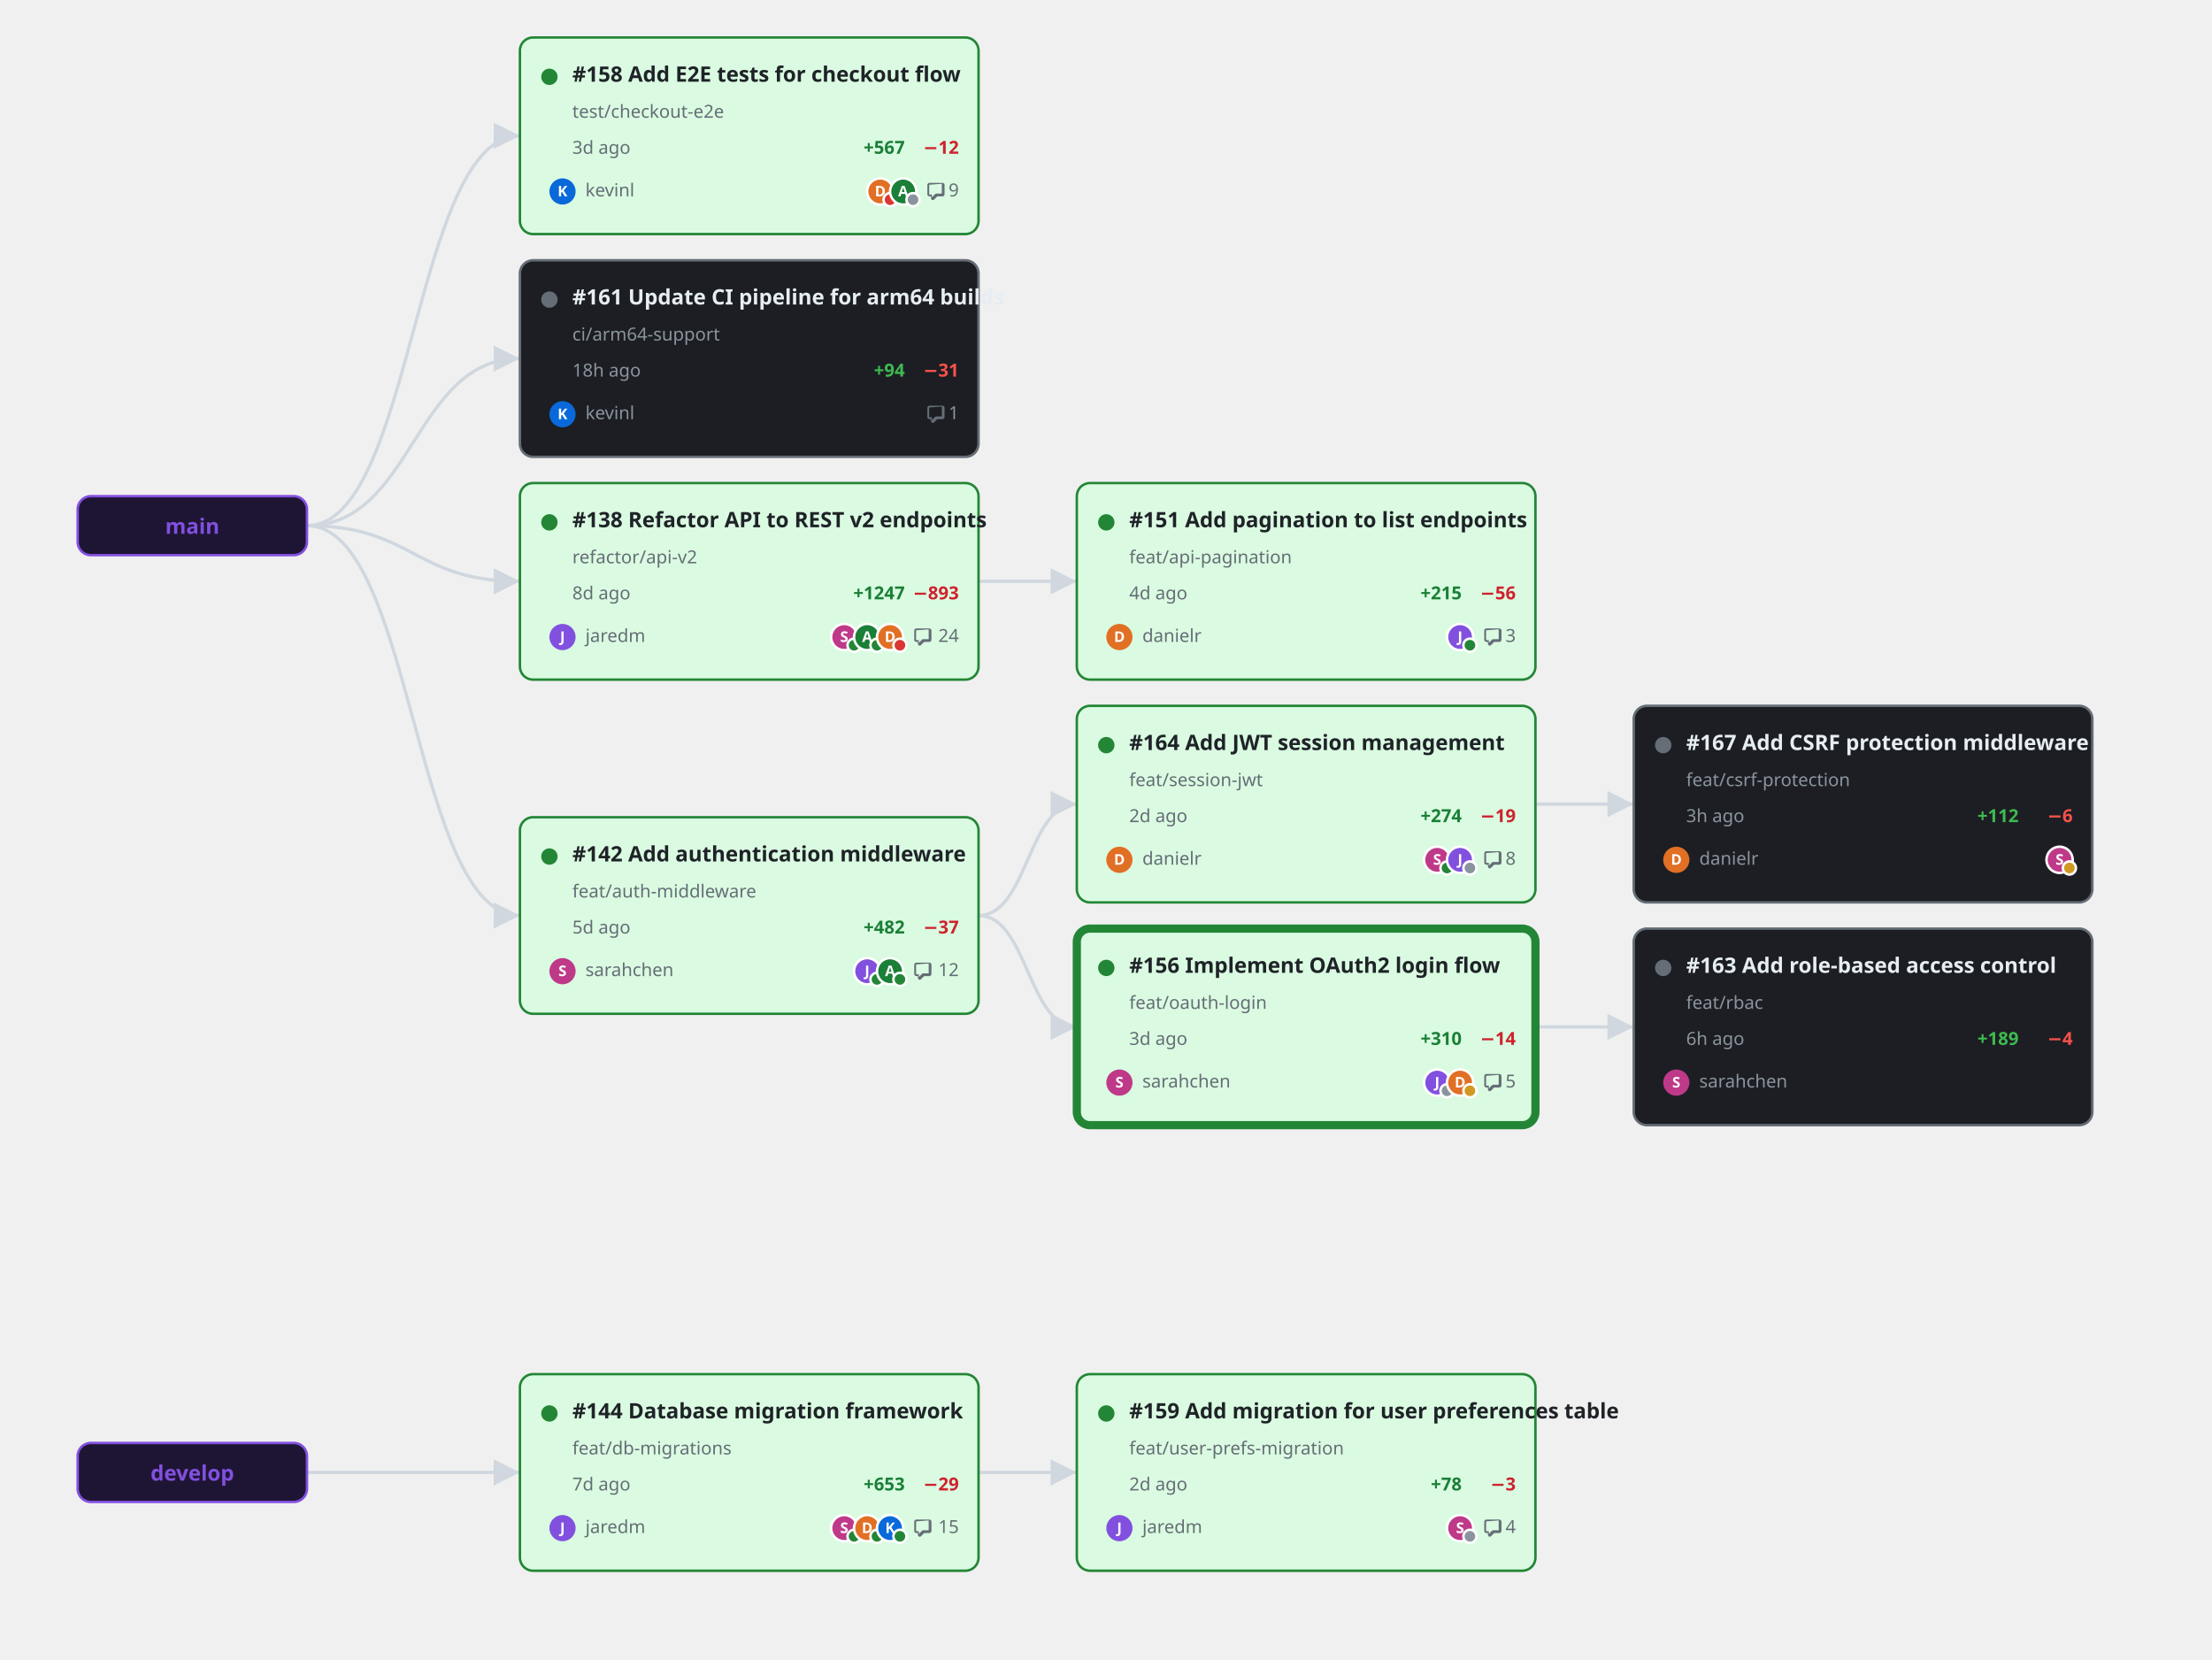
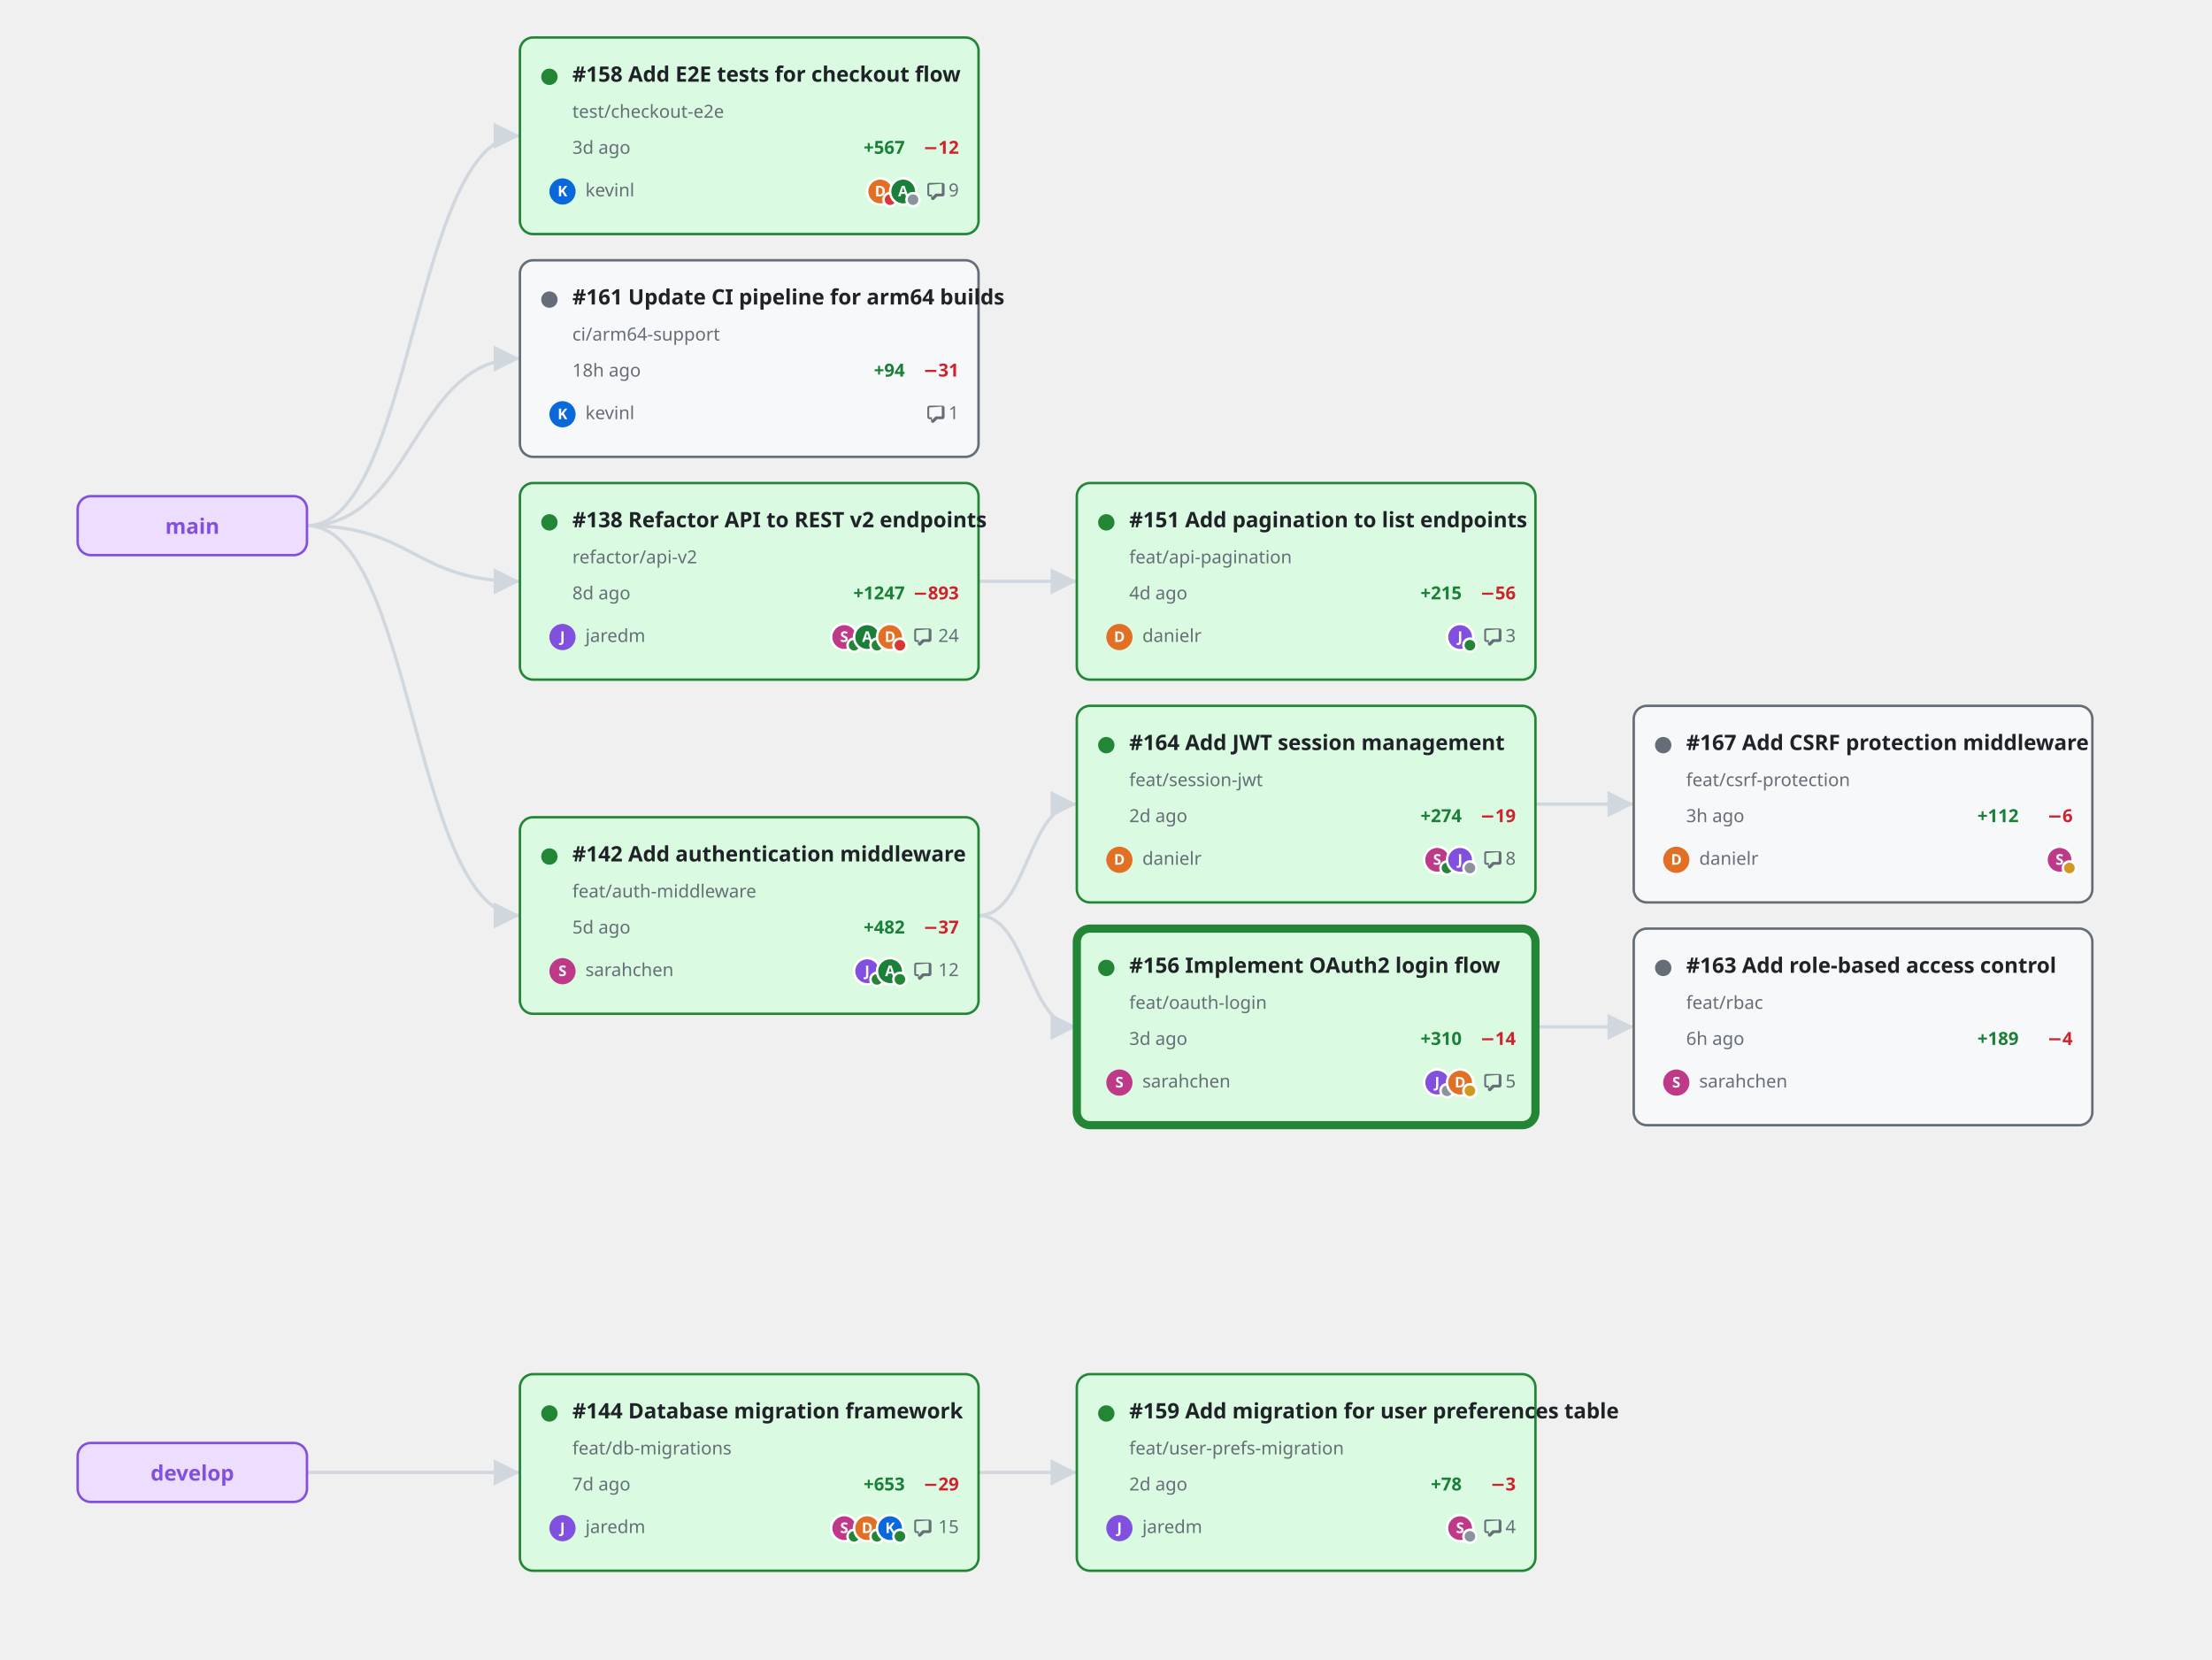
<svg xmlns="http://www.w3.org/2000/svg" viewBox="300 0 1200 900">
  <defs>
    <marker id="arrowhead" viewBox="0 -5 10 10" refX="10" refY="0" markerWidth="8" markerHeight="8" orient="auto">
      <path d="M0,-5L10,0L0,5" fill="#d0d7de" />
    </marker>
    <symbol id="comment-icon" viewBox="0 0 16 16">
      <path d="M1 2.75C1 1.784 1.784 1 2.75 1h10.5c.966 0 1.75.784 1.75 1.75v7.5A1.75 1.75 0 0 1 13.25 12H9.06l-2.573 2.573A1.458 1.458 0 0 1 4 13.543V12H2.75A1.75 1.75 0 0 1 1 10.25Zm1.75-.25a.25.25 0 0 0-.25.25v7.5c0 .138.112.25.25.25h2v2.189l2.72-2.72.53-.219h4.5a.25.25 0 0 0 .25-.25v-7.5a.25.25 0 0 0-.25-.25Z" fill="#656d76" />
    </symbol>
  </defs>
  <g transform="translate(404.3338,-47.19165) scale(0.8885838)">
    <path d="M70,374 C135,374 135,136 200,136" fill="none" stroke="#d0d7de" stroke-width="2" marker-end="url(#arrowhead)" />
    <path d="M70,374 C135,374 135,272 200,272" fill="none" stroke="#d0d7de" stroke-width="2" marker-end="url(#arrowhead)" />
    <path d="M70,374 C135,374 135,408 200,408" fill="none" stroke="#d0d7de" stroke-width="2" marker-end="url(#arrowhead)" />
    <path d="M480,408 C510,408 510,408 540,408" fill="none" stroke="#d0d7de" stroke-width="2" marker-end="url(#arrowhead)" />
    <path d="M70,374 C135,374 135,612 200,612" fill="none" stroke="#d0d7de" stroke-width="2" marker-end="url(#arrowhead)" />
    <path d="M480,612 C510,612 510,544 540,544" fill="none" stroke="#d0d7de" stroke-width="2" marker-end="url(#arrowhead)" />
    <path d="M820,544 C850,544 850,544 880,544" fill="none" stroke="#d0d7de" stroke-width="2" marker-end="url(#arrowhead)" />
    <path d="M480,612 C510,612 510,680 540,680" fill="none" stroke="#d0d7de" stroke-width="2" marker-end="url(#arrowhead)" />
    <path d="M820,680 C850,680 850,680 880,680" fill="none" stroke="#d0d7de" stroke-width="2" marker-end="url(#arrowhead)" />
    <path d="M70,952 C135,952 135,952 200,952" fill="none" stroke="#d0d7de" stroke-width="2" marker-end="url(#arrowhead)" />
    <path d="M480,952 C510,952 510,952 540,952" fill="none" stroke="#d0d7de" stroke-width="2" marker-end="url(#arrowhead)" />
    <g transform="translate(0,374)">
-       <rect x="-70" y="-18" width="140" height="36" rx="8" ry="8" fill="#1e1535" stroke="#8250df" stroke-width="1.5" />
+       <rect x="-70" y="-18" width="140" height="36" rx="8" ry="8" fill="#eddeff" stroke="#8250df" stroke-width="1.5" />
      <text x="0" y="5" text-anchor="middle" font-family="sans-serif" font-size="13" font-weight="600" fill="#8250df">main</text>
    </g>
    <g transform="translate(340,136)">
      <rect x="-140" y="-60" width="280" height="120" rx="8" ry="8" fill="#dafbe1" stroke="#238636" stroke-width="1.5" />
      <circle cx="-122" cy="-36" r="5" fill="#238636" />
      <text x="-108" y="-33" font-family="sans-serif" font-size="13" font-weight="600" fill="#1f2328">#158 Add E2E tests for checkout flow</text>
      <text x="-108" y="-11" font-family="sans-serif" font-size="11" fill="#656d76">test/checkout-e2e</text>
      <text x="-108" y="11" font-family="sans-serif" font-size="11" fill="#656d76">3d ago</text>
      <text x="95" y="11" font-family="sans-serif" font-size="11" font-weight="600" fill="#1a7f37" text-anchor="end">+567</text>
      <text x="128" y="11" font-family="sans-serif" font-size="11" font-weight="600" fill="#cf222e" text-anchor="end">−12</text>
      <circle cx="-114" cy="34" r="8" fill="#0969da" />
      <text x="-114" y="37" text-anchor="middle" font-family="sans-serif" font-size="9" font-weight="600" fill="#fff">K</text>
      <text x="-100" y="37" font-family="sans-serif" font-size="11" fill="#656d76">kevinl</text>
      <circle cx="80" cy="34" r="8" fill="#e16f24" stroke="#fff" stroke-width="1.5" />
      <text x="80" y="37" text-anchor="middle" font-family="sans-serif" font-size="9" font-weight="600" fill="#fff">D</text>
      <circle cx="86" cy="39" r="4" fill="#da3633" stroke="#fff" stroke-width="1.5" />
      <circle cx="94" cy="34" r="8" fill="#1a7f37" stroke="#fff" stroke-width="1.5" />
      <text x="94" y="37" text-anchor="middle" font-family="sans-serif" font-size="9" font-weight="600" fill="#fff">A</text>
      <circle cx="100" cy="39" r="4" fill="#8b949e" stroke="#fff" stroke-width="1.5" />
      <use href="#comment-icon" x="108" y="28" width="12" height="12" />
      <text x="128" y="37" font-family="sans-serif" font-size="11" fill="#656d76" text-anchor="end">9</text>
    </g>
    <g transform="translate(340,272)">
-       <rect x="-140" y="-60" width="280" height="120" rx="8" ry="8" fill="#1c1e23" stroke="#656d76" stroke-width="1.5" />
+       <rect x="-140" y="-60" width="280" height="120" rx="8" ry="8" fill="#f6f8fa" stroke="#656d76" stroke-width="1.5" />
      <circle cx="-122" cy="-36" r="5" fill="#656d76" />
-       <text x="-108" y="-33" font-family="sans-serif" font-size="13" font-weight="600" fill="#e6edf3">#161 Update CI pipeline for arm64 builds</text>
-       <text x="-108" y="-11" font-family="sans-serif" font-size="11" fill="#8b949e">ci/arm64-support</text>
-       <text x="-108" y="11" font-family="sans-serif" font-size="11" fill="#8b949e">18h ago</text>
-       <text x="95" y="11" font-family="sans-serif" font-size="11" font-weight="600" fill="#3fb950" text-anchor="end">+94</text>
-       <text x="128" y="11" font-family="sans-serif" font-size="11" font-weight="600" fill="#f85149" text-anchor="end">−31</text>
+       <text x="-108" y="-33" font-family="sans-serif" font-size="13" font-weight="600" fill="#1f2328">#161 Update CI pipeline for arm64 builds</text>
+       <text x="-108" y="-11" font-family="sans-serif" font-size="11" fill="#656d76">ci/arm64-support</text>
+       <text x="-108" y="11" font-family="sans-serif" font-size="11" fill="#656d76">18h ago</text>
+       <text x="95" y="11" font-family="sans-serif" font-size="11" font-weight="600" fill="#1a7f37" text-anchor="end">+94</text>
+       <text x="128" y="11" font-family="sans-serif" font-size="11" font-weight="600" fill="#cf222e" text-anchor="end">−31</text>
      <circle cx="-114" cy="34" r="8" fill="#0969da" />
      <text x="-114" y="37" text-anchor="middle" font-family="sans-serif" font-size="9" font-weight="600" fill="#fff">K</text>
-       <text x="-100" y="37" font-family="sans-serif" font-size="11" fill="#8b949e">kevinl</text>
-       <use href="#comment-icon" x="108" y="28" width="12" height="12" />
-       <text x="128" y="37" font-family="sans-serif" font-size="11" fill="#8b949e" text-anchor="end">1</text>
+       <text x="-100" y="37" font-family="sans-serif" font-size="11" fill="#656d76">kevinl</text>
+       <use href="#comment-icon" x="108" y="28" width="12" height="12" />
+       <text x="128" y="37" font-family="sans-serif" font-size="11" fill="#656d76" text-anchor="end">1</text>
    </g>
    <g transform="translate(340,408)">
      <rect x="-140" y="-60" width="280" height="120" rx="8" ry="8" fill="#dafbe1" stroke="#238636" stroke-width="1.5" />
      <circle cx="-122" cy="-36" r="5" fill="#238636" />
      <text x="-108" y="-33" font-family="sans-serif" font-size="13" font-weight="600" fill="#1f2328">#138 Refactor API to REST v2 endpoints</text>
      <text x="-108" y="-11" font-family="sans-serif" font-size="11" fill="#656d76">refactor/api-v2</text>
      <text x="-108" y="11" font-family="sans-serif" font-size="11" fill="#656d76">8d ago</text>
      <text x="95" y="11" font-family="sans-serif" font-size="11" font-weight="600" fill="#1a7f37" text-anchor="end">+1247</text>
      <text x="128" y="11" font-family="sans-serif" font-size="11" font-weight="600" fill="#cf222e" text-anchor="end">−893</text>
      <circle cx="-114" cy="34" r="8" fill="#8250df" />
      <text x="-114" y="37" text-anchor="middle" font-family="sans-serif" font-size="9" font-weight="600" fill="#fff">J</text>
      <text x="-100" y="37" font-family="sans-serif" font-size="11" fill="#656d76">jaredm</text>
      <circle cx="58" cy="34" r="8" fill="#bf3989" stroke="#fff" stroke-width="1.5" />
      <text x="58" y="37" text-anchor="middle" font-family="sans-serif" font-size="9" font-weight="600" fill="#fff">S</text>
      <circle cx="64" cy="39" r="4" fill="#238636" stroke="#fff" stroke-width="1.5" />
      <circle cx="72" cy="34" r="8" fill="#1a7f37" stroke="#fff" stroke-width="1.5" />
      <text x="72" y="37" text-anchor="middle" font-family="sans-serif" font-size="9" font-weight="600" fill="#fff">A</text>
      <circle cx="78" cy="39" r="4" fill="#238636" stroke="#fff" stroke-width="1.5" />
      <circle cx="86" cy="34" r="8" fill="#e16f24" stroke="#fff" stroke-width="1.5" />
      <text x="86" y="37" text-anchor="middle" font-family="sans-serif" font-size="9" font-weight="600" fill="#fff">D</text>
      <circle cx="92" cy="39" r="4" fill="#da3633" stroke="#fff" stroke-width="1.5" />
      <use href="#comment-icon" x="100" y="28" width="12" height="12" />
      <text x="128" y="37" font-family="sans-serif" font-size="11" fill="#656d76" text-anchor="end">24</text>
    </g>
    <g transform="translate(680,408)">
      <rect x="-140" y="-60" width="280" height="120" rx="8" ry="8" fill="#dafbe1" stroke="#238636" stroke-width="1.5" />
      <circle cx="-122" cy="-36" r="5" fill="#238636" />
      <text x="-108" y="-33" font-family="sans-serif" font-size="13" font-weight="600" fill="#1f2328">#151 Add pagination to list endpoints</text>
      <text x="-108" y="-11" font-family="sans-serif" font-size="11" fill="#656d76">feat/api-pagination</text>
      <text x="-108" y="11" font-family="sans-serif" font-size="11" fill="#656d76">4d ago</text>
      <text x="95" y="11" font-family="sans-serif" font-size="11" font-weight="600" fill="#1a7f37" text-anchor="end">+215</text>
      <text x="128" y="11" font-family="sans-serif" font-size="11" font-weight="600" fill="#cf222e" text-anchor="end">−56</text>
      <circle cx="-114" cy="34" r="8" fill="#e16f24" />
      <text x="-114" y="37" text-anchor="middle" font-family="sans-serif" font-size="9" font-weight="600" fill="#fff">D</text>
      <text x="-100" y="37" font-family="sans-serif" font-size="11" fill="#656d76">danielr</text>
      <circle cx="94" cy="34" r="8" fill="#8250df" stroke="#fff" stroke-width="1.5" />
      <text x="94" y="37" text-anchor="middle" font-family="sans-serif" font-size="9" font-weight="600" fill="#fff">J</text>
      <circle cx="100" cy="39" r="4" fill="#238636" stroke="#fff" stroke-width="1.5" />
      <use href="#comment-icon" x="108" y="28" width="12" height="12" />
      <text x="128" y="37" font-family="sans-serif" font-size="11" fill="#656d76" text-anchor="end">3</text>
    </g>
    <g transform="translate(340,612)">
      <rect x="-140" y="-60" width="280" height="120" rx="8" ry="8" fill="#dafbe1" stroke="#238636" stroke-width="1.5" />
      <circle cx="-122" cy="-36" r="5" fill="#238636" />
      <text x="-108" y="-33" font-family="sans-serif" font-size="13" font-weight="600" fill="#1f2328">#142 Add authentication middleware</text>
      <text x="-108" y="-11" font-family="sans-serif" font-size="11" fill="#656d76">feat/auth-middleware</text>
      <text x="-108" y="11" font-family="sans-serif" font-size="11" fill="#656d76">5d ago</text>
      <text x="95" y="11" font-family="sans-serif" font-size="11" font-weight="600" fill="#1a7f37" text-anchor="end">+482</text>
      <text x="128" y="11" font-family="sans-serif" font-size="11" font-weight="600" fill="#cf222e" text-anchor="end">−37</text>
      <circle cx="-114" cy="34" r="8" fill="#bf3989" />
      <text x="-114" y="37" text-anchor="middle" font-family="sans-serif" font-size="9" font-weight="600" fill="#fff">S</text>
      <text x="-100" y="37" font-family="sans-serif" font-size="11" fill="#656d76">sarahchen</text>
      <circle cx="72" cy="34" r="8" fill="#8250df" stroke="#fff" stroke-width="1.5" />
      <text x="72" y="37" text-anchor="middle" font-family="sans-serif" font-size="9" font-weight="600" fill="#fff">J</text>
      <circle cx="78" cy="39" r="4" fill="#238636" stroke="#fff" stroke-width="1.5" />
      <circle cx="86" cy="34" r="8" fill="#1a7f37" stroke="#fff" stroke-width="1.5" />
      <text x="86" y="37" text-anchor="middle" font-family="sans-serif" font-size="9" font-weight="600" fill="#fff">A</text>
      <circle cx="92" cy="39" r="4" fill="#238636" stroke="#fff" stroke-width="1.5" />
      <use href="#comment-icon" x="100" y="28" width="12" height="12" />
      <text x="128" y="37" font-family="sans-serif" font-size="11" fill="#656d76" text-anchor="end">12</text>
    </g>
    <g transform="translate(680,544)">
      <rect x="-140" y="-60" width="280" height="120" rx="8" ry="8" fill="#dafbe1" stroke="#238636" stroke-width="1.5" />
      <circle cx="-122" cy="-36" r="5" fill="#238636" />
      <text x="-108" y="-33" font-family="sans-serif" font-size="13" font-weight="600" fill="#1f2328">#164 Add JWT session management</text>
      <text x="-108" y="-11" font-family="sans-serif" font-size="11" fill="#656d76">feat/session-jwt</text>
      <text x="-108" y="11" font-family="sans-serif" font-size="11" fill="#656d76">2d ago</text>
      <text x="95" y="11" font-family="sans-serif" font-size="11" font-weight="600" fill="#1a7f37" text-anchor="end">+274</text>
      <text x="128" y="11" font-family="sans-serif" font-size="11" font-weight="600" fill="#cf222e" text-anchor="end">−19</text>
      <circle cx="-114" cy="34" r="8" fill="#e16f24" />
      <text x="-114" y="37" text-anchor="middle" font-family="sans-serif" font-size="9" font-weight="600" fill="#fff">D</text>
      <text x="-100" y="37" font-family="sans-serif" font-size="11" fill="#656d76">danielr</text>
      <circle cx="80" cy="34" r="8" fill="#bf3989" stroke="#fff" stroke-width="1.5" />
      <text x="80" y="37" text-anchor="middle" font-family="sans-serif" font-size="9" font-weight="600" fill="#fff">S</text>
      <circle cx="86" cy="39" r="4" fill="#238636" stroke="#fff" stroke-width="1.5" />
      <circle cx="94" cy="34" r="8" fill="#8250df" stroke="#fff" stroke-width="1.5" />
      <text x="94" y="37" text-anchor="middle" font-family="sans-serif" font-size="9" font-weight="600" fill="#fff">J</text>
      <circle cx="100" cy="39" r="4" fill="#8b949e" stroke="#fff" stroke-width="1.5" />
      <use href="#comment-icon" x="108" y="28" width="12" height="12" />
      <text x="128" y="37" font-family="sans-serif" font-size="11" fill="#656d76" text-anchor="end">8</text>
    </g>
    <g transform="translate(1020,544)">
-       <rect x="-140" y="-60" width="280" height="120" rx="8" ry="8" fill="#1c1e23" stroke="#656d76" stroke-width="1.5" />
+       <rect x="-140" y="-60" width="280" height="120" rx="8" ry="8" fill="#f6f8fa" stroke="#656d76" stroke-width="1.5" />
      <circle cx="-122" cy="-36" r="5" fill="#656d76" />
-       <text x="-108" y="-33" font-family="sans-serif" font-size="13" font-weight="600" fill="#e6edf3">#167 Add CSRF protection middleware</text>
-       <text x="-108" y="-11" font-family="sans-serif" font-size="11" fill="#8b949e">feat/csrf-protection</text>
-       <text x="-108" y="11" font-family="sans-serif" font-size="11" fill="#8b949e">3h ago</text>
-       <text x="95" y="11" font-family="sans-serif" font-size="11" font-weight="600" fill="#3fb950" text-anchor="end">+112</text>
-       <text x="128" y="11" font-family="sans-serif" font-size="11" font-weight="600" fill="#f85149" text-anchor="end">−6</text>
+       <text x="-108" y="-33" font-family="sans-serif" font-size="13" font-weight="600" fill="#1f2328">#167 Add CSRF protection middleware</text>
+       <text x="-108" y="-11" font-family="sans-serif" font-size="11" fill="#656d76">feat/csrf-protection</text>
+       <text x="-108" y="11" font-family="sans-serif" font-size="11" fill="#656d76">3h ago</text>
+       <text x="95" y="11" font-family="sans-serif" font-size="11" font-weight="600" fill="#1a7f37" text-anchor="end">+112</text>
+       <text x="128" y="11" font-family="sans-serif" font-size="11" font-weight="600" fill="#cf222e" text-anchor="end">−6</text>
      <circle cx="-114" cy="34" r="8" fill="#e16f24" />
      <text x="-114" y="37" text-anchor="middle" font-family="sans-serif" font-size="9" font-weight="600" fill="#fff">D</text>
-       <text x="-100" y="37" font-family="sans-serif" font-size="11" fill="#8b949e">danielr</text>
+       <text x="-100" y="37" font-family="sans-serif" font-size="11" fill="#656d76">danielr</text>
      <circle cx="120" cy="34" r="8" fill="#bf3989" stroke="#fff" stroke-width="1.5" />
      <text x="120" y="37" text-anchor="middle" font-family="sans-serif" font-size="9" font-weight="600" fill="#fff">S</text>
      <circle cx="126" cy="39" r="4" fill="#d29922" stroke="#fff" stroke-width="1.5" />
    </g>
    <g transform="translate(680,680)">
      <rect x="-140" y="-60" width="280" height="120" rx="8" ry="8" fill="#dafbe1" stroke="#238636" stroke-width="5" />
      <circle cx="-122" cy="-36" r="5" fill="#238636" />
      <text x="-108" y="-33" font-family="sans-serif" font-size="13" font-weight="600" fill="#1f2328">#156 Implement OAuth2 login flow</text>
      <text x="-108" y="-11" font-family="sans-serif" font-size="11" fill="#656d76">feat/oauth-login</text>
      <text x="-108" y="11" font-family="sans-serif" font-size="11" fill="#656d76">3d ago</text>
      <text x="95" y="11" font-family="sans-serif" font-size="11" font-weight="600" fill="#1a7f37" text-anchor="end">+310</text>
      <text x="128" y="11" font-family="sans-serif" font-size="11" font-weight="600" fill="#cf222e" text-anchor="end">−14</text>
      <circle cx="-114" cy="34" r="8" fill="#bf3989" />
      <text x="-114" y="37" text-anchor="middle" font-family="sans-serif" font-size="9" font-weight="600" fill="#fff">S</text>
      <text x="-100" y="37" font-family="sans-serif" font-size="11" fill="#656d76">sarahchen</text>
      <circle cx="80" cy="34" r="8" fill="#8250df" stroke="#fff" stroke-width="1.5" />
      <text x="80" y="37" text-anchor="middle" font-family="sans-serif" font-size="9" font-weight="600" fill="#fff">J</text>
      <circle cx="86" cy="39" r="4" fill="#8b949e" stroke="#fff" stroke-width="1.5" />
      <circle cx="94" cy="34" r="8" fill="#e16f24" stroke="#fff" stroke-width="1.5" />
      <text x="94" y="37" text-anchor="middle" font-family="sans-serif" font-size="9" font-weight="600" fill="#fff">D</text>
      <circle cx="100" cy="39" r="4" fill="#d29922" stroke="#fff" stroke-width="1.5" />
      <use href="#comment-icon" x="108" y="28" width="12" height="12" />
      <text x="128" y="37" font-family="sans-serif" font-size="11" fill="#656d76" text-anchor="end">5</text>
    </g>
    <g transform="translate(1020,680)">
-       <rect x="-140" y="-60" width="280" height="120" rx="8" ry="8" fill="#1c1e23" stroke="#656d76" stroke-width="1.5" />
+       <rect x="-140" y="-60" width="280" height="120" rx="8" ry="8" fill="#f6f8fa" stroke="#656d76" stroke-width="1.5" />
      <circle cx="-122" cy="-36" r="5" fill="#656d76" />
-       <text x="-108" y="-33" font-family="sans-serif" font-size="13" font-weight="600" fill="#e6edf3">#163 Add role-based access control</text>
-       <text x="-108" y="-11" font-family="sans-serif" font-size="11" fill="#8b949e">feat/rbac</text>
-       <text x="-108" y="11" font-family="sans-serif" font-size="11" fill="#8b949e">6h ago</text>
-       <text x="95" y="11" font-family="sans-serif" font-size="11" font-weight="600" fill="#3fb950" text-anchor="end">+189</text>
-       <text x="128" y="11" font-family="sans-serif" font-size="11" font-weight="600" fill="#f85149" text-anchor="end">−4</text>
+       <text x="-108" y="-33" font-family="sans-serif" font-size="13" font-weight="600" fill="#1f2328">#163 Add role-based access control</text>
+       <text x="-108" y="-11" font-family="sans-serif" font-size="11" fill="#656d76">feat/rbac</text>
+       <text x="-108" y="11" font-family="sans-serif" font-size="11" fill="#656d76">6h ago</text>
+       <text x="95" y="11" font-family="sans-serif" font-size="11" font-weight="600" fill="#1a7f37" text-anchor="end">+189</text>
+       <text x="128" y="11" font-family="sans-serif" font-size="11" font-weight="600" fill="#cf222e" text-anchor="end">−4</text>
      <circle cx="-114" cy="34" r="8" fill="#bf3989" />
      <text x="-114" y="37" text-anchor="middle" font-family="sans-serif" font-size="9" font-weight="600" fill="#fff">S</text>
-       <text x="-100" y="37" font-family="sans-serif" font-size="11" fill="#8b949e">sarahchen</text>
+       <text x="-100" y="37" font-family="sans-serif" font-size="11" fill="#656d76">sarahchen</text>
    </g>
    <g transform="translate(0,952)">
-       <rect x="-70" y="-18" width="140" height="36" rx="8" ry="8" fill="#1e1535" stroke="#8250df" stroke-width="1.5" />
+       <rect x="-70" y="-18" width="140" height="36" rx="8" ry="8" fill="#eddeff" stroke="#8250df" stroke-width="1.5" />
      <text x="0" y="5" text-anchor="middle" font-family="sans-serif" font-size="13" font-weight="600" fill="#8250df">develop</text>
    </g>
    <g transform="translate(340,952)">
      <rect x="-140" y="-60" width="280" height="120" rx="8" ry="8" fill="#dafbe1" stroke="#238636" stroke-width="1.5" />
      <circle cx="-122" cy="-36" r="5" fill="#238636" />
      <text x="-108" y="-33" font-family="sans-serif" font-size="13" font-weight="600" fill="#1f2328">#144 Database migration framework</text>
      <text x="-108" y="-11" font-family="sans-serif" font-size="11" fill="#656d76">feat/db-migrations</text>
      <text x="-108" y="11" font-family="sans-serif" font-size="11" fill="#656d76">7d ago</text>
      <text x="95" y="11" font-family="sans-serif" font-size="11" font-weight="600" fill="#1a7f37" text-anchor="end">+653</text>
      <text x="128" y="11" font-family="sans-serif" font-size="11" font-weight="600" fill="#cf222e" text-anchor="end">−29</text>
      <circle cx="-114" cy="34" r="8" fill="#8250df" />
      <text x="-114" y="37" text-anchor="middle" font-family="sans-serif" font-size="9" font-weight="600" fill="#fff">J</text>
      <text x="-100" y="37" font-family="sans-serif" font-size="11" fill="#656d76">jaredm</text>
      <circle cx="58" cy="34" r="8" fill="#bf3989" stroke="#fff" stroke-width="1.5" />
      <text x="58" y="37" text-anchor="middle" font-family="sans-serif" font-size="9" font-weight="600" fill="#fff">S</text>
      <circle cx="64" cy="39" r="4" fill="#238636" stroke="#fff" stroke-width="1.5" />
      <circle cx="72" cy="34" r="8" fill="#e16f24" stroke="#fff" stroke-width="1.5" />
      <text x="72" y="37" text-anchor="middle" font-family="sans-serif" font-size="9" font-weight="600" fill="#fff">D</text>
      <circle cx="78" cy="39" r="4" fill="#238636" stroke="#fff" stroke-width="1.5" />
      <circle cx="86" cy="34" r="8" fill="#0969da" stroke="#fff" stroke-width="1.5" />
      <text x="86" y="37" text-anchor="middle" font-family="sans-serif" font-size="9" font-weight="600" fill="#fff">K</text>
      <circle cx="92" cy="39" r="4" fill="#238636" stroke="#fff" stroke-width="1.5" />
      <use href="#comment-icon" x="100" y="28" width="12" height="12" />
      <text x="128" y="37" font-family="sans-serif" font-size="11" fill="#656d76" text-anchor="end">15</text>
    </g>
    <g transform="translate(680,952)">
      <rect x="-140" y="-60" width="280" height="120" rx="8" ry="8" fill="#dafbe1" stroke="#238636" stroke-width="1.5" />
      <circle cx="-122" cy="-36" r="5" fill="#238636" />
      <text x="-108" y="-33" font-family="sans-serif" font-size="13" font-weight="600" fill="#1f2328">#159 Add migration for user preferences table</text>
      <text x="-108" y="-11" font-family="sans-serif" font-size="11" fill="#656d76">feat/user-prefs-migration</text>
      <text x="-108" y="11" font-family="sans-serif" font-size="11" fill="#656d76">2d ago</text>
      <text x="95" y="11" font-family="sans-serif" font-size="11" font-weight="600" fill="#1a7f37" text-anchor="end">+78</text>
      <text x="128" y="11" font-family="sans-serif" font-size="11" font-weight="600" fill="#cf222e" text-anchor="end">−3</text>
      <circle cx="-114" cy="34" r="8" fill="#8250df" />
      <text x="-114" y="37" text-anchor="middle" font-family="sans-serif" font-size="9" font-weight="600" fill="#fff">J</text>
      <text x="-100" y="37" font-family="sans-serif" font-size="11" fill="#656d76">jaredm</text>
      <circle cx="94" cy="34" r="8" fill="#bf3989" stroke="#fff" stroke-width="1.5" />
      <text x="94" y="37" text-anchor="middle" font-family="sans-serif" font-size="9" font-weight="600" fill="#fff">S</text>
      <circle cx="100" cy="39" r="4" fill="#8b949e" stroke="#fff" stroke-width="1.5" />
      <use href="#comment-icon" x="108" y="28" width="12" height="12" />
      <text x="128" y="37" font-family="sans-serif" font-size="11" fill="#656d76" text-anchor="end">4</text>
    </g>
  </g>
</svg>
